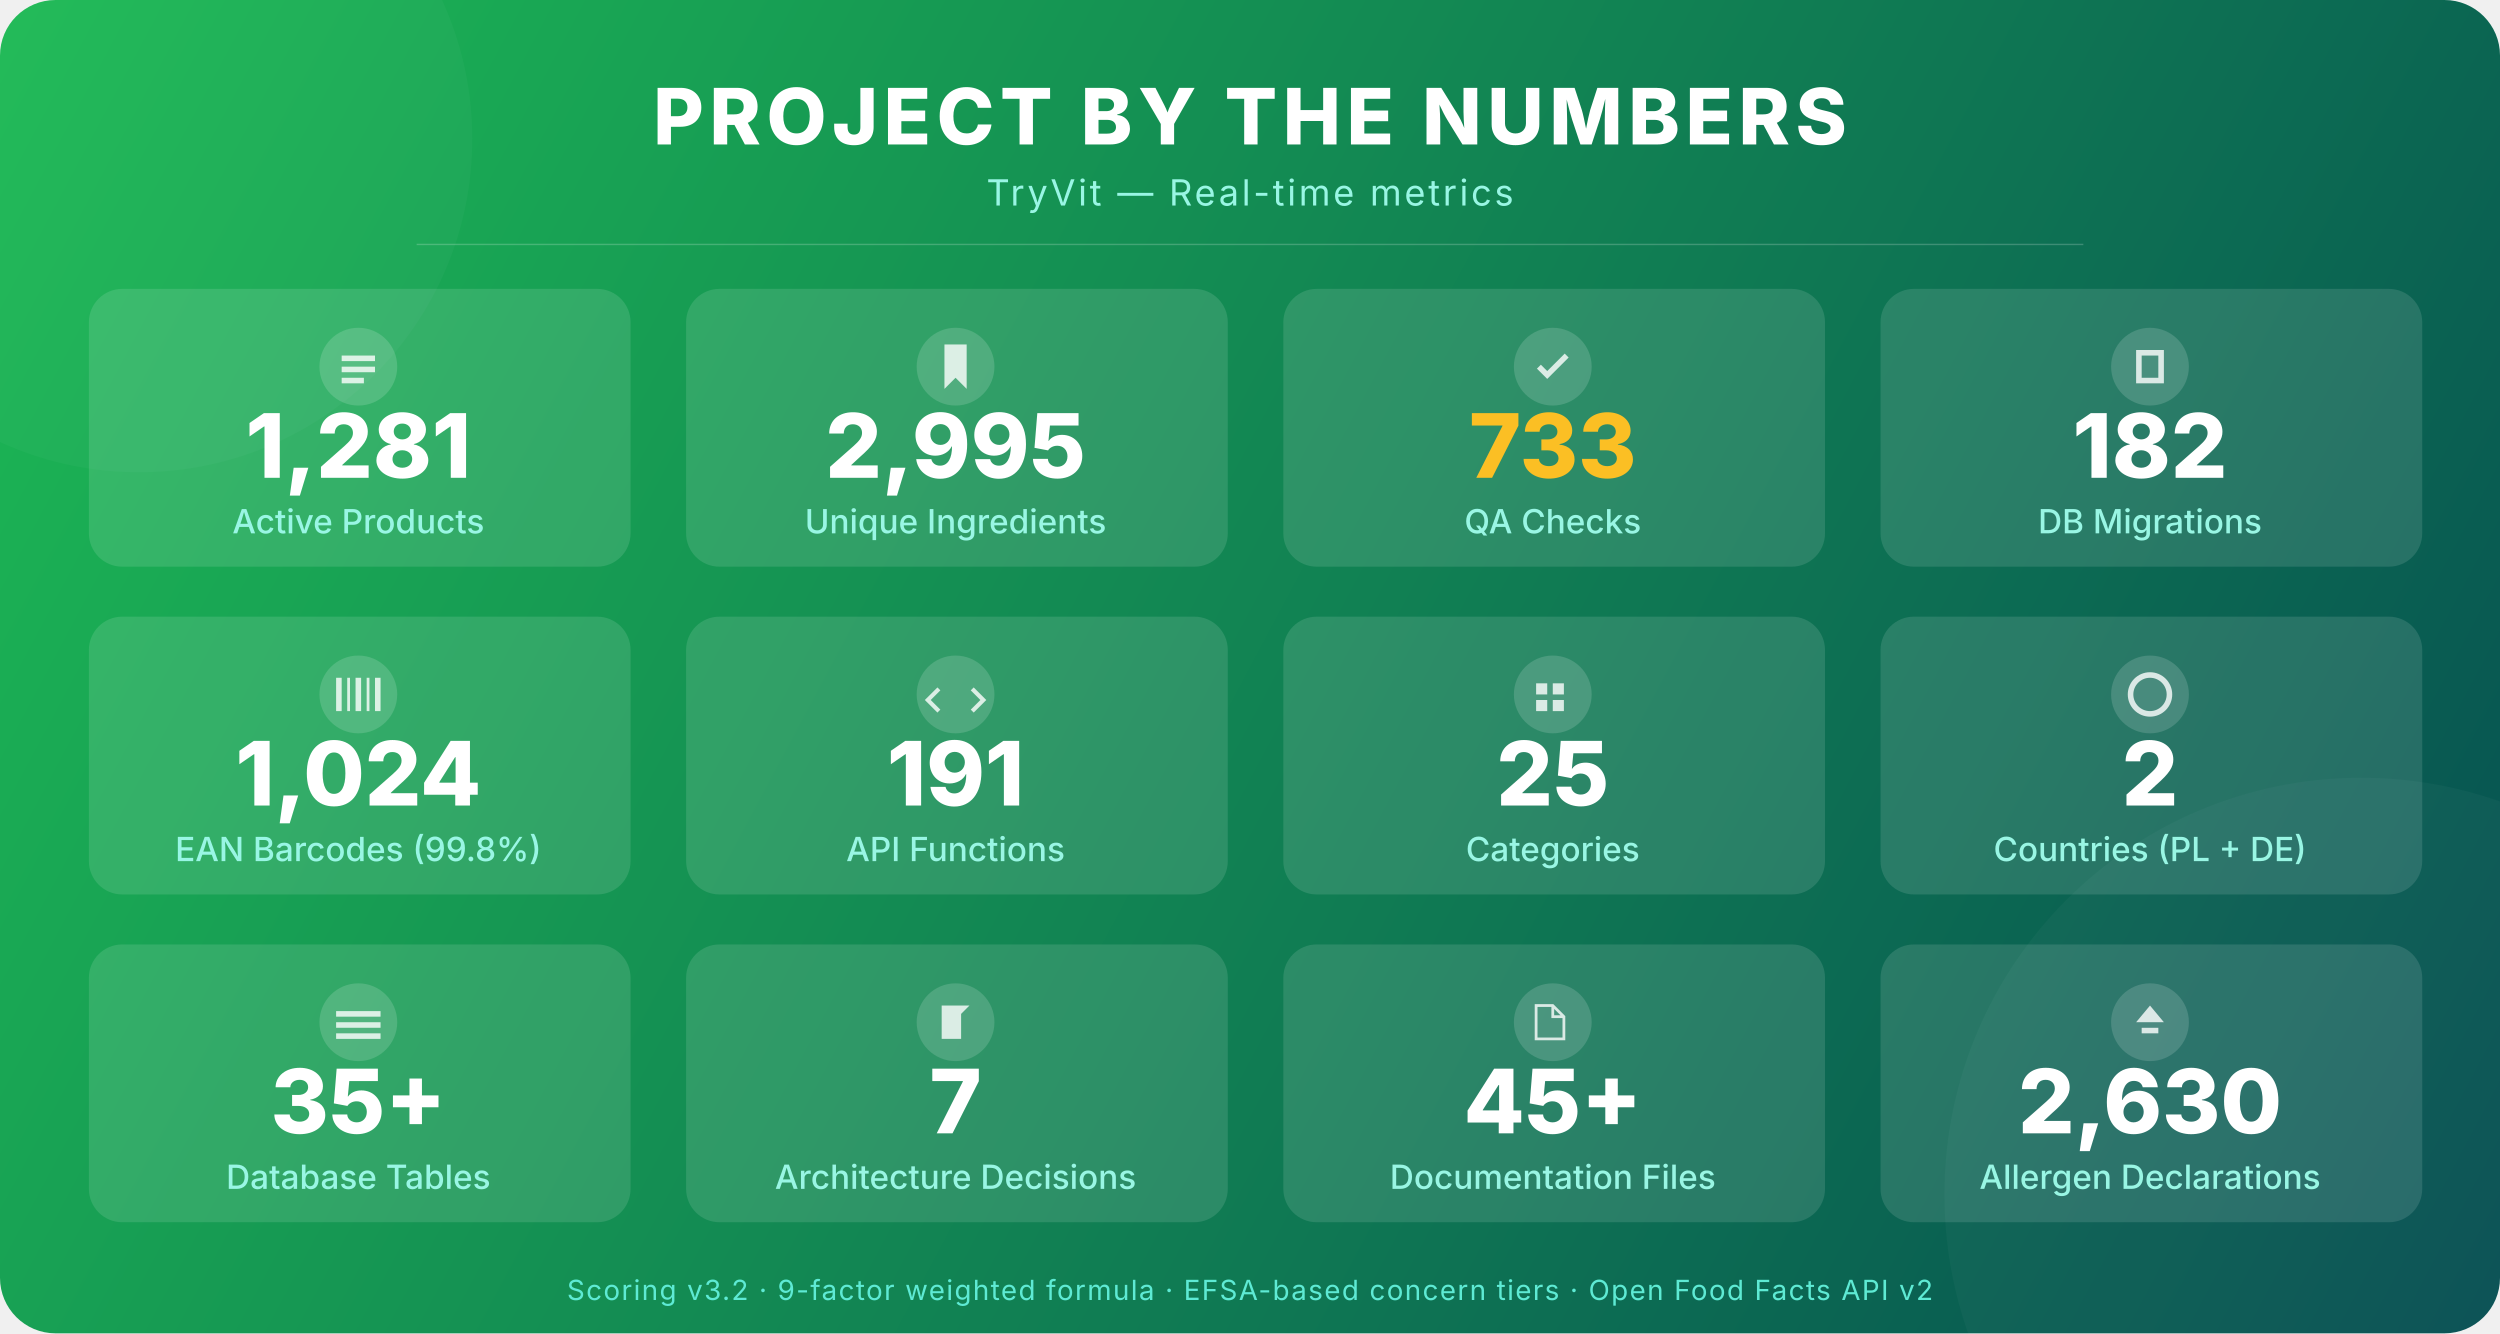
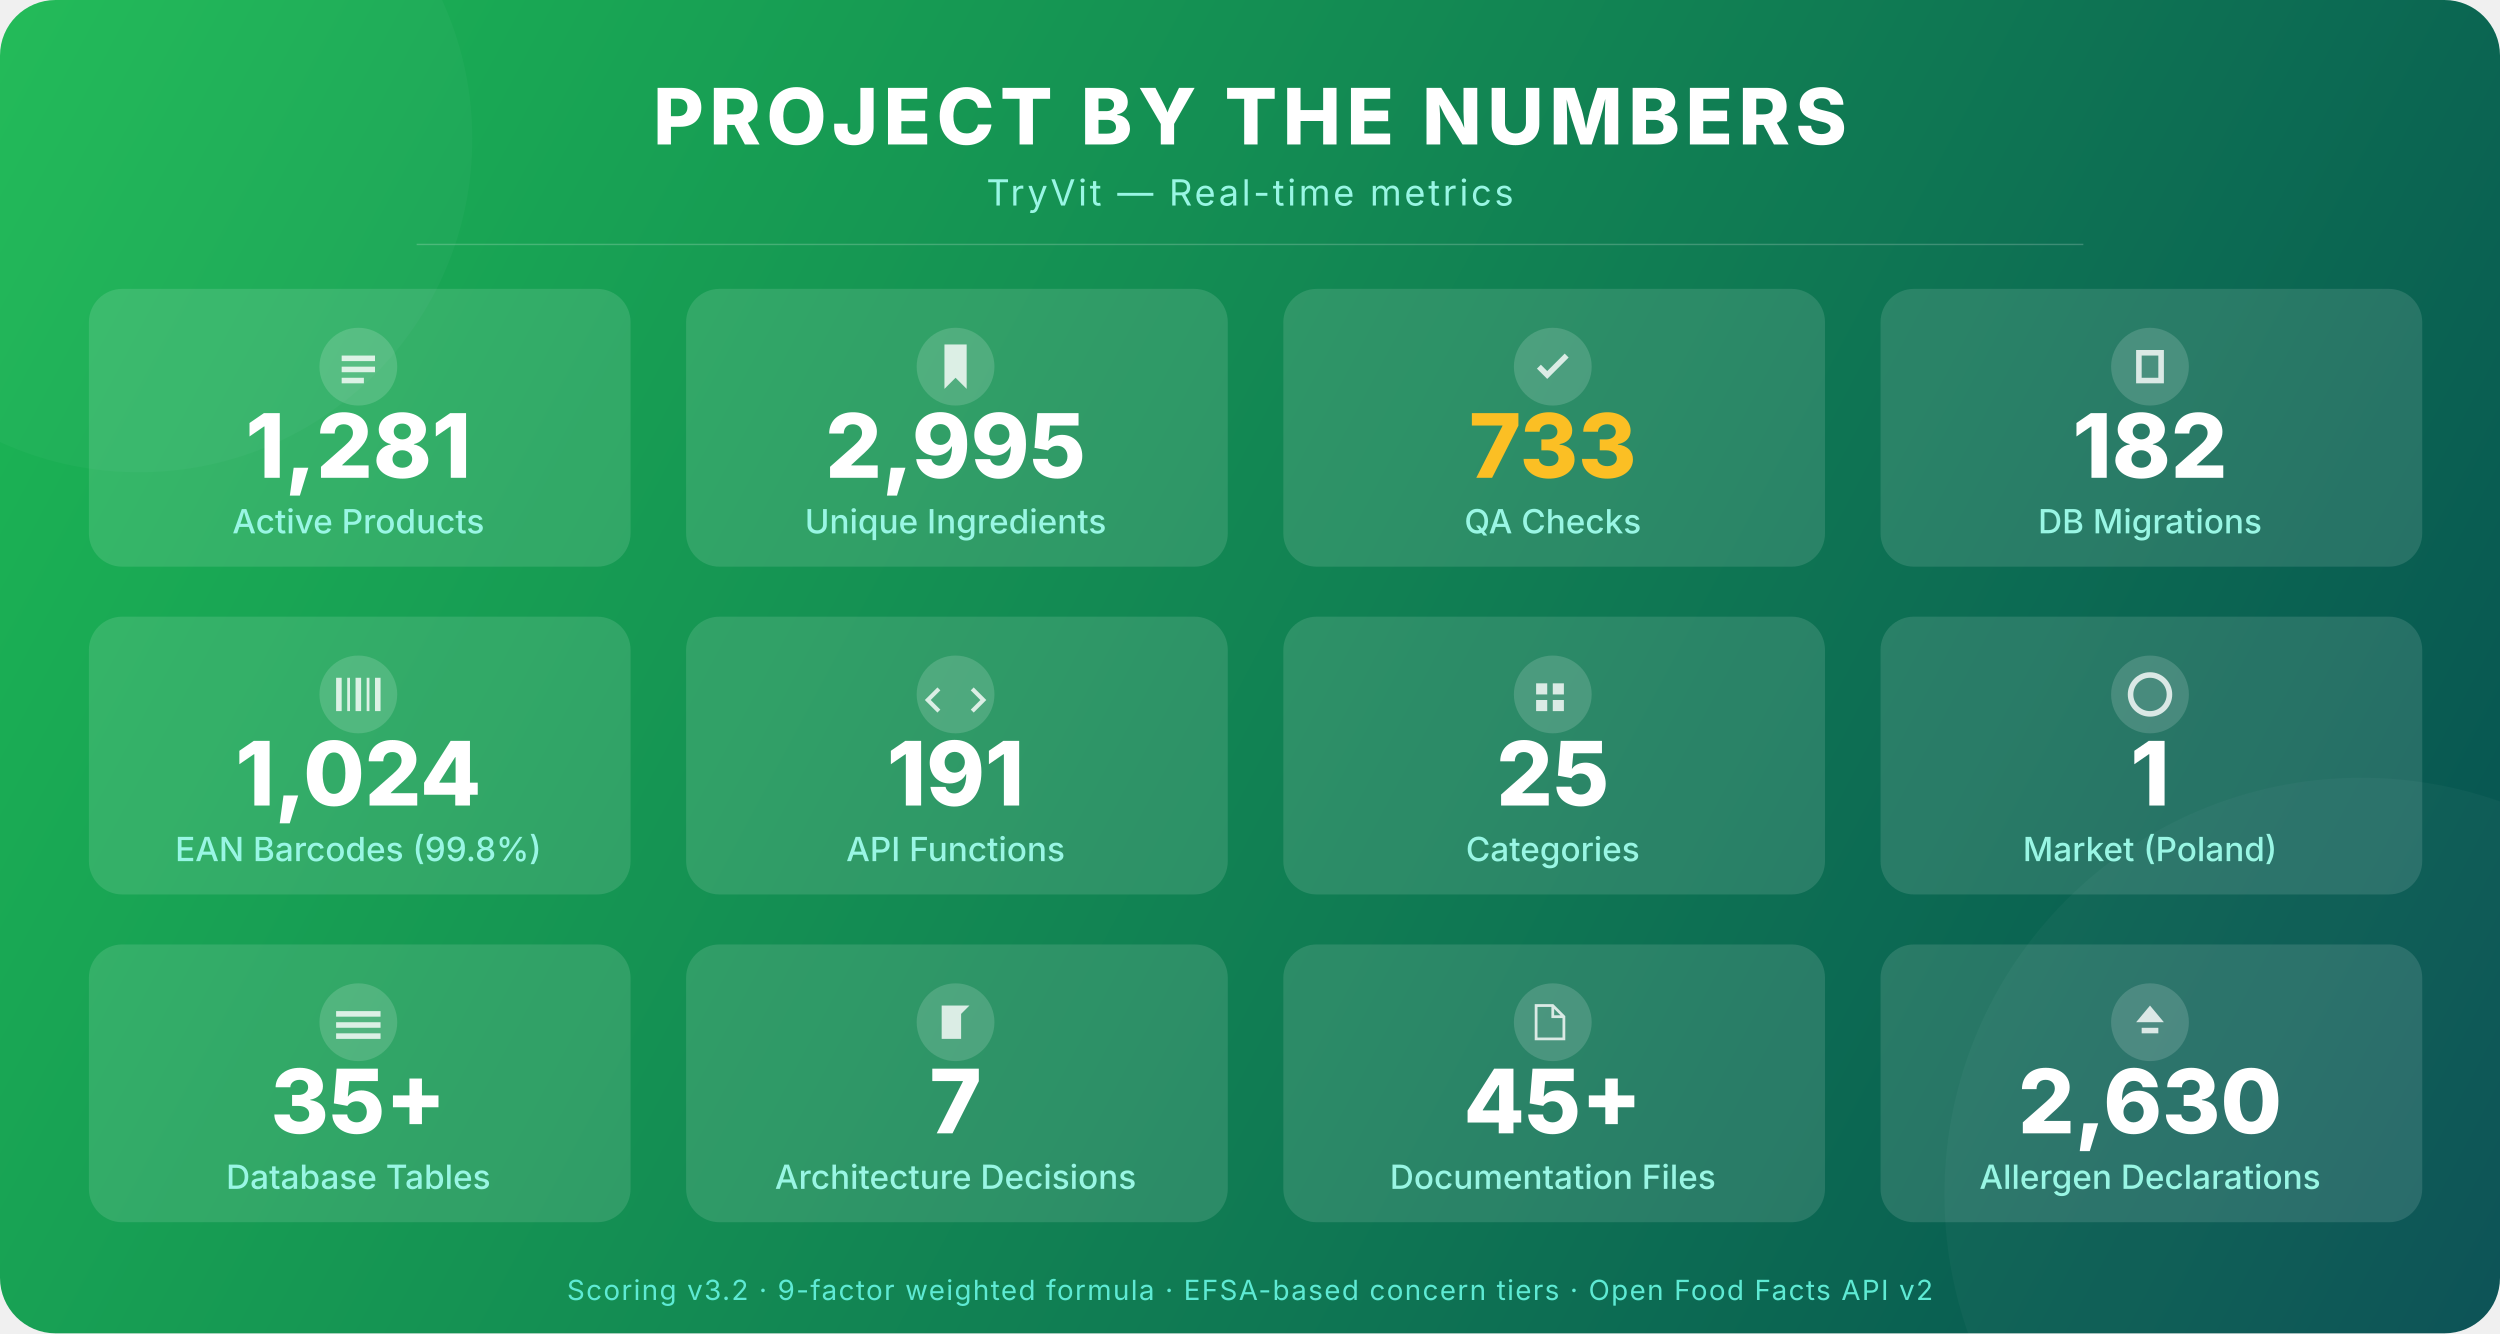
<svg xmlns="http://www.w3.org/2000/svg" viewBox="0 0 900 480" fill="none">
  <style>
    .bg { fill: #1DB954; }
    .title { font-family: system-ui, -apple-system, sans-serif; font-size: 28px; font-weight: 800; fill: #ffffff; text-anchor: middle; letter-spacing: 2px; }
    .subtitle { font-family: system-ui, -apple-system, sans-serif; font-size: 13px; fill: #99f6e4; text-anchor: middle; letter-spacing: 1px; }
    .card { fill: #ffffff; opacity: 0.12; }
    .metric { font-family: system-ui, -apple-system, sans-serif; font-size: 32px; font-weight: 800; fill: #ffffff; text-anchor: middle; }
    .label { font-family: system-ui, -apple-system, sans-serif; font-size: 12px; fill: #99f6e4; text-anchor: middle; font-weight: 500; }
    .divider { stroke: #ffffff; stroke-width: 0.5; opacity: 0.2; }
    .icon-circle { fill: #ffffff; opacity: 0.15; }
    .footer { font-family: system-ui, -apple-system, sans-serif; font-size: 10px; fill: #5eead4; text-anchor: middle; letter-spacing: 0.5px; }
    .accent { fill: #F59E0B; }
    .accent-text { font-family: system-ui, -apple-system, sans-serif; font-size: 32px; font-weight: 800; fill: #fbbf24; text-anchor: middle; }
  </style>
  <defs>
    <linearGradient id="bg-grad" x1="0" y1="0" x2="900" y2="480" gradientUnits="userSpaceOnUse">
      <stop offset="0%" stop-color="#1DB954" />
      <stop offset="100%" stop-color="#064e52" />
    </linearGradient>
  </defs>
  <rect width="900" height="480" rx="20" fill="url(#bg-grad)" />
  <circle cx="50" cy="50" r="120" fill="#ffffff" opacity="0.03" />
  <circle cx="850" cy="430" r="150" fill="#ffffff" opacity="0.03" />
  <text class="title" x="450" y="52">PROJECT BY THE NUMBERS</text>
  <text class="subtitle" x="450" y="74">TryVit — Real-time metrics</text>
  <line class="divider" x1="150" y1="88" x2="750" y2="88" />
  <g transform="translate(32, 104)">
    <rect class="card" x="0" y="0" width="195" height="100" rx="12" />
    <circle class="icon-circle" cx="97" cy="28" r="14" />
    <path d="M91 24h12v2H91v-2zm0 4h12v2H91v-2zm0 4h8v2h-8v-2z" fill="#ffffff" opacity="0.8" />
    <text class="metric" x="97" y="68">1,281</text>
    <text class="label" x="97" y="88">Active Products</text>
    <rect class="card" x="215" y="0" width="195" height="100" rx="12" />
    <circle class="icon-circle" cx="312" cy="28" r="14" />
    <path d="M308 20v16l4-4 4 4V20h-8z" fill="#ffffff" opacity="0.8" />
    <text class="metric" x="312" y="68">2,995</text>
    <text class="label" x="312" y="88">Unique Ingredients</text>
    <rect class="card" x="430" y="0" width="195" height="100" rx="12" />
    <circle class="icon-circle" cx="527" cy="28" r="14" />
    <path d="M522 28l3 3 7-7" stroke="#ffffff" stroke-width="2" fill="none" opacity="0.8" />
    <text class="accent-text" x="527" y="68">733</text>
    <text class="label" x="527" y="88">QA Checks</text>
    <rect class="card" x="645" y="0" width="195" height="100" rx="12" />
    <circle class="icon-circle" cx="742" cy="28" r="14" />
    <path d="M737 22v12h10v-12h-10zm2 2h6v8h-6v-8z" fill="#ffffff" opacity="0.8" />
    <text class="metric" x="742" y="68">182</text>
    <text class="label" x="742" y="88">DB Migrations</text>
  </g>
  <g transform="translate(32, 222)">
    <rect class="card" x="0" y="0" width="195" height="100" rx="12" />
    <circle class="icon-circle" cx="97" cy="28" r="14" />
    <path d="M89 22v12h2v-12h-2zm4 0v12h1v-12h-1zm3 0v12h2v-12h-2zm4 0v12h1v-12h-1zm3 0v12h2v-12h-2z" fill="#ffffff" opacity="0.8" />
    <text class="metric" x="97" y="68">1,024</text>
    <text class="label" x="97" y="88">EAN Barcodes (99.8%)</text>
    <rect class="card" x="215" y="0" width="195" height="100" rx="12" />
    <circle class="icon-circle" cx="312" cy="28" r="14" />
    <path d="M306 26l-4 4 4 4m12-8l4 4-4 4" stroke="#ffffff" stroke-width="1.5" fill="none" opacity="0.8" />
    <text class="metric" x="312" y="68">191</text>
    <text class="label" x="312" y="88">API Functions</text>
    <rect class="card" x="430" y="0" width="195" height="100" rx="12" />
    <circle class="icon-circle" cx="527" cy="28" r="14" />
    <path d="M521 24h4v4h-4v-4zm6 0h4v4h-4v-4zm-6 6h4v4h-4v-4zm6 0h4v4h-4v-4z" fill="#ffffff" opacity="0.8" />
    <text class="metric" x="527" y="68">25</text>
    <text class="label" x="527" y="88">Categories</text>
    <rect class="card" x="645" y="0" width="195" height="100" rx="12" />
    <circle class="icon-circle" cx="742" cy="28" r="14" />
    <path d="M742 20a8 8 0 100 16 8 8 0 000-16zm0 2a6 6 0 110 12 6 6 0 010-12z" fill="#ffffff" opacity="0.8" />
-     <text class="metric" x="742" y="68">2</text>
-     <text class="label" x="742" y="88">Countries (PL + DE)</text>
+     <text class="metric" x="742" y="68">1</text>
+     <text class="label" x="742" y="88">Market (Poland)</text>
  </g>
  <g transform="translate(32, 340)">
    <rect class="card" x="0" y="0" width="195" height="100" rx="12" />
    <circle class="icon-circle" cx="97" cy="28" r="14" />
    <path d="M89 24h16v2H89v-2zm0 4h16v2H89v-2zm0 4h16v2H89v-2z" fill="#ffffff" opacity="0.8" />
    <text class="metric" x="97" y="68">35+</text>
    <text class="label" x="97" y="88">Database Tables</text>
    <rect class="card" x="215" y="0" width="195" height="100" rx="12" />
    <circle class="icon-circle" cx="312" cy="28" r="14" />
    <path d="M307 22h10l-3 3v9h-7v-12z" fill="#ffffff" opacity="0.8" />
    <text class="metric" x="312" y="68">7</text>
    <text class="label" x="312" y="88">Architecture Decisions</text>
    <rect class="card" x="430" y="0" width="195" height="100" rx="12" />
    <circle class="icon-circle" cx="527" cy="28" r="14" />
    <path d="M521 22h6l4 4v8h-10v-12zm6 0v4h4" stroke="#ffffff" stroke-width="1" fill="none" opacity="0.8" />
    <text class="metric" x="527" y="68">45+</text>
    <text class="label" x="527" y="88">Documentation Files</text>
    <rect class="card" x="645" y="0" width="195" height="100" rx="12" />
    <circle class="icon-circle" cx="742" cy="28" r="14" />
    <path d="M742 22l5 6h-10l5-6zm-3 8h6v2h-6v-2z" fill="#ffffff" opacity="0.8" />
    <text class="metric" x="742" y="68">2,630</text>
    <text class="label" x="742" y="88">Allergen Declarations</text>
  </g>
  <text class="footer" x="450" y="468">Scoring v3.2 · 9-factor weighted formula · EFSA-based concern tiers · Open Food Facts API v2</text>
</svg>
